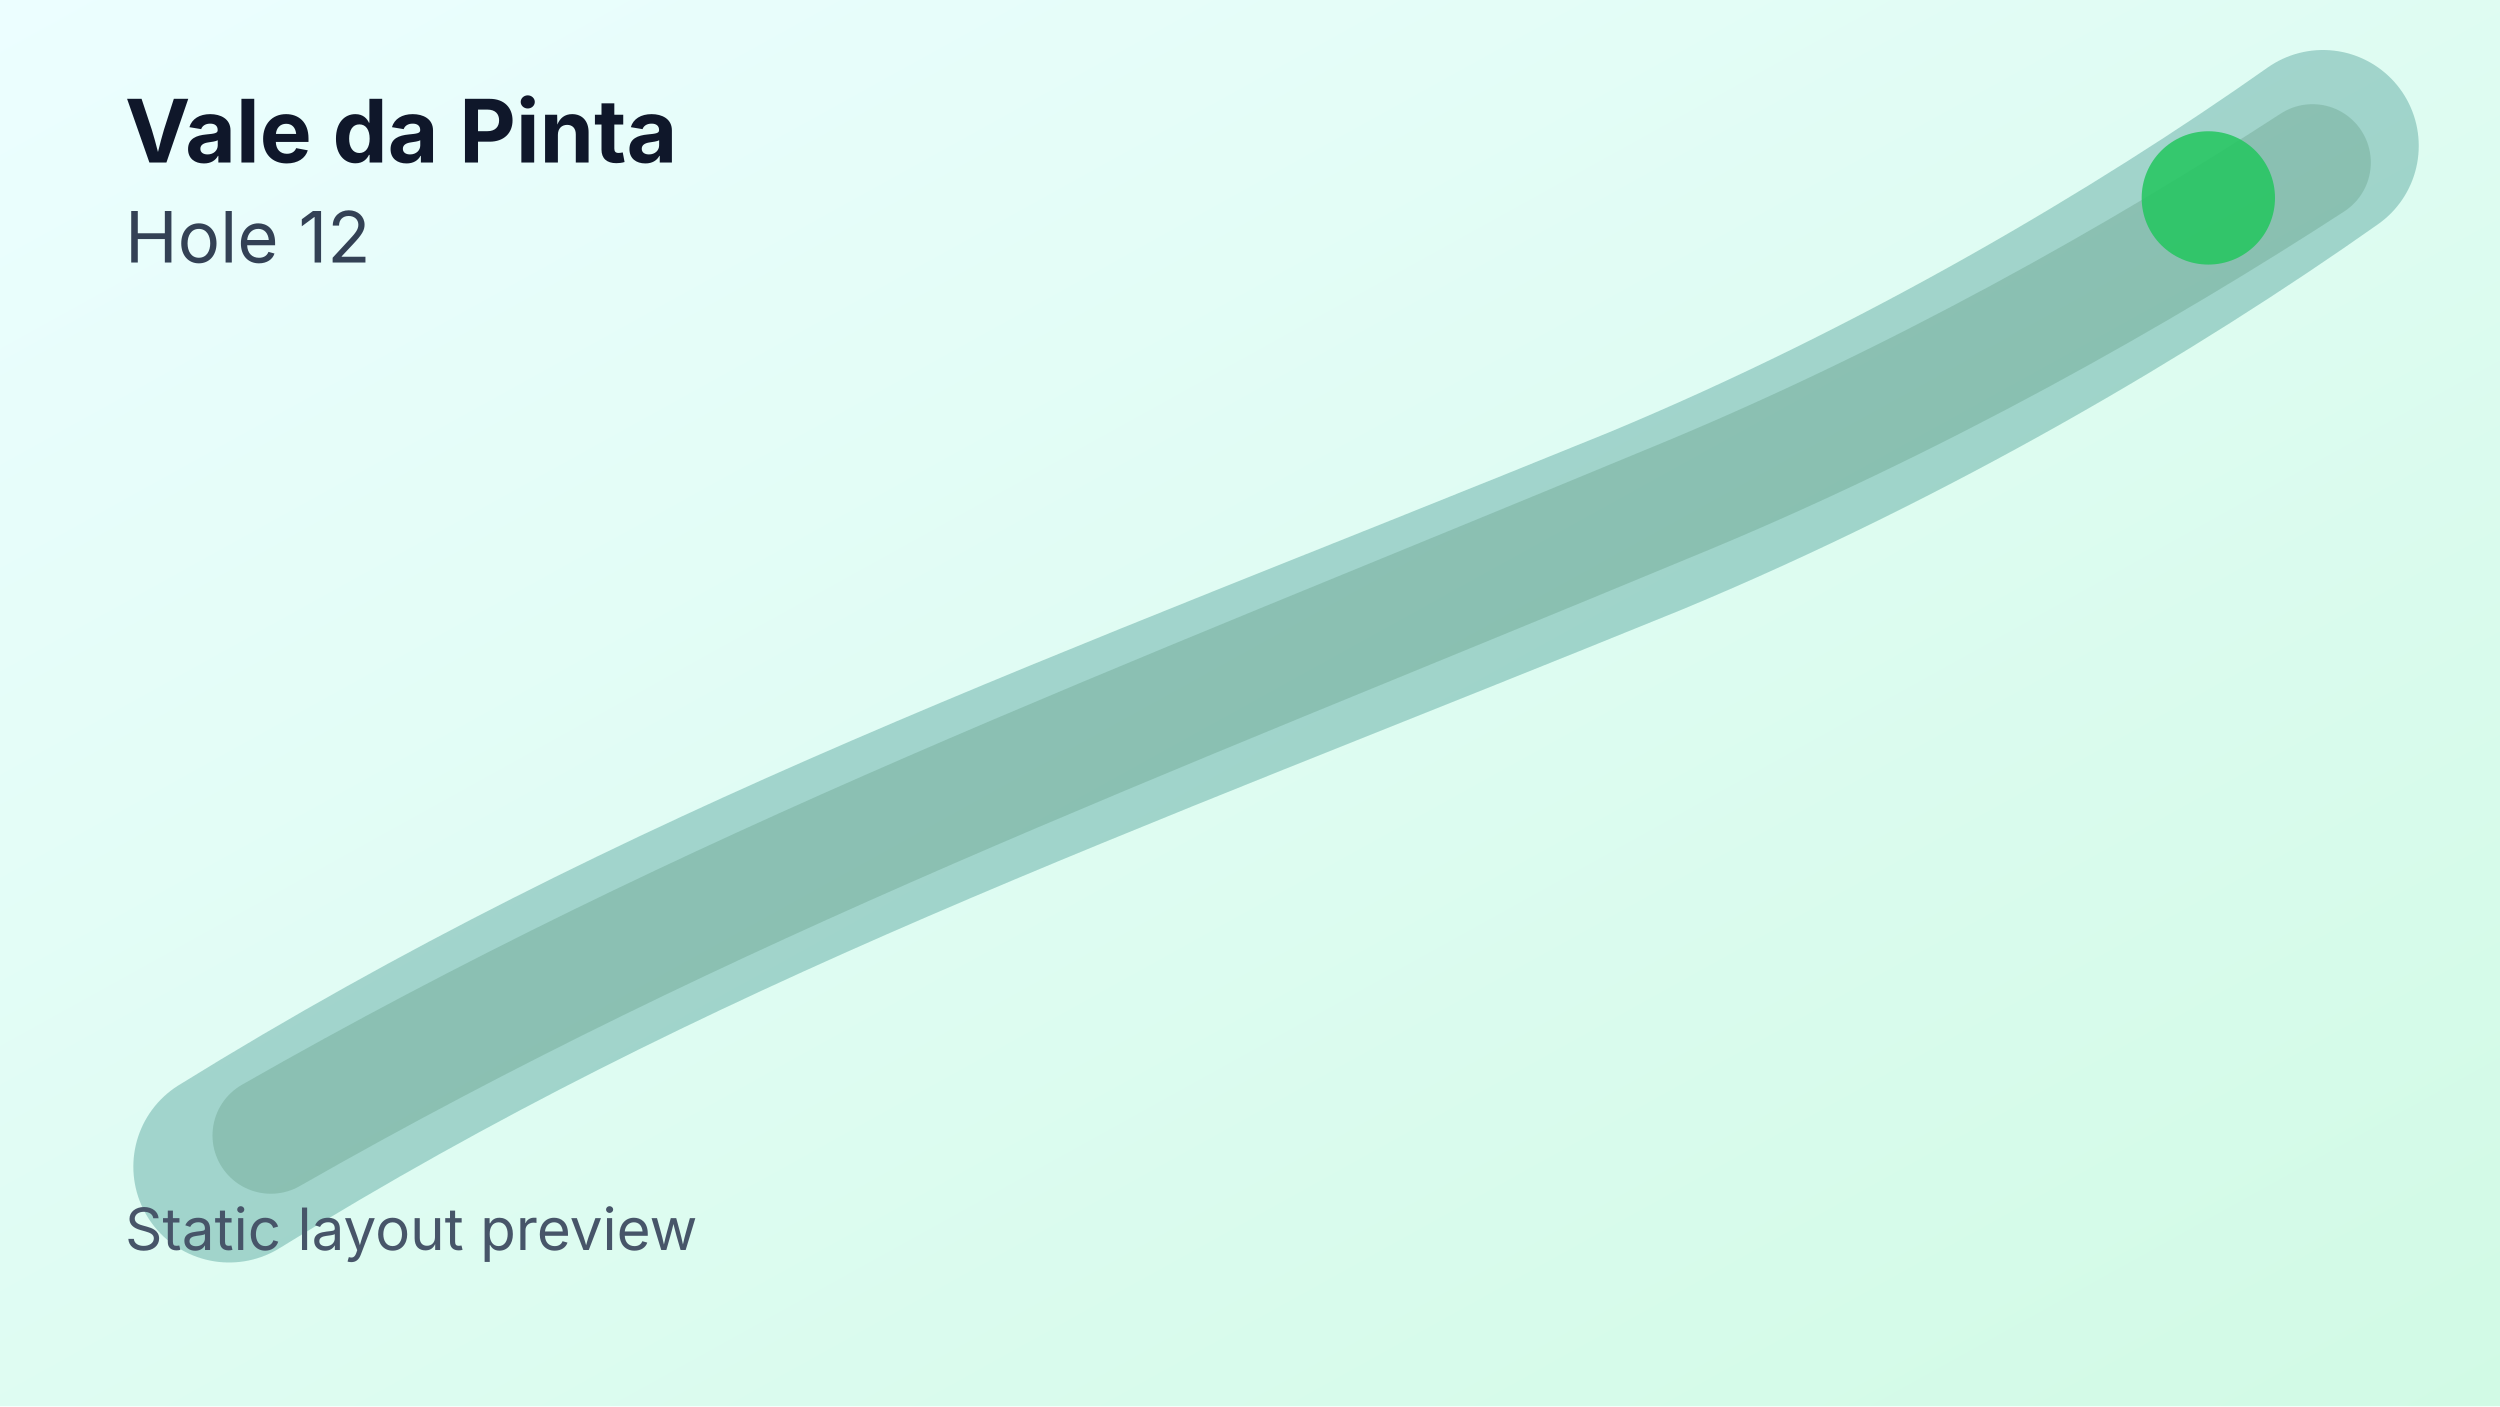
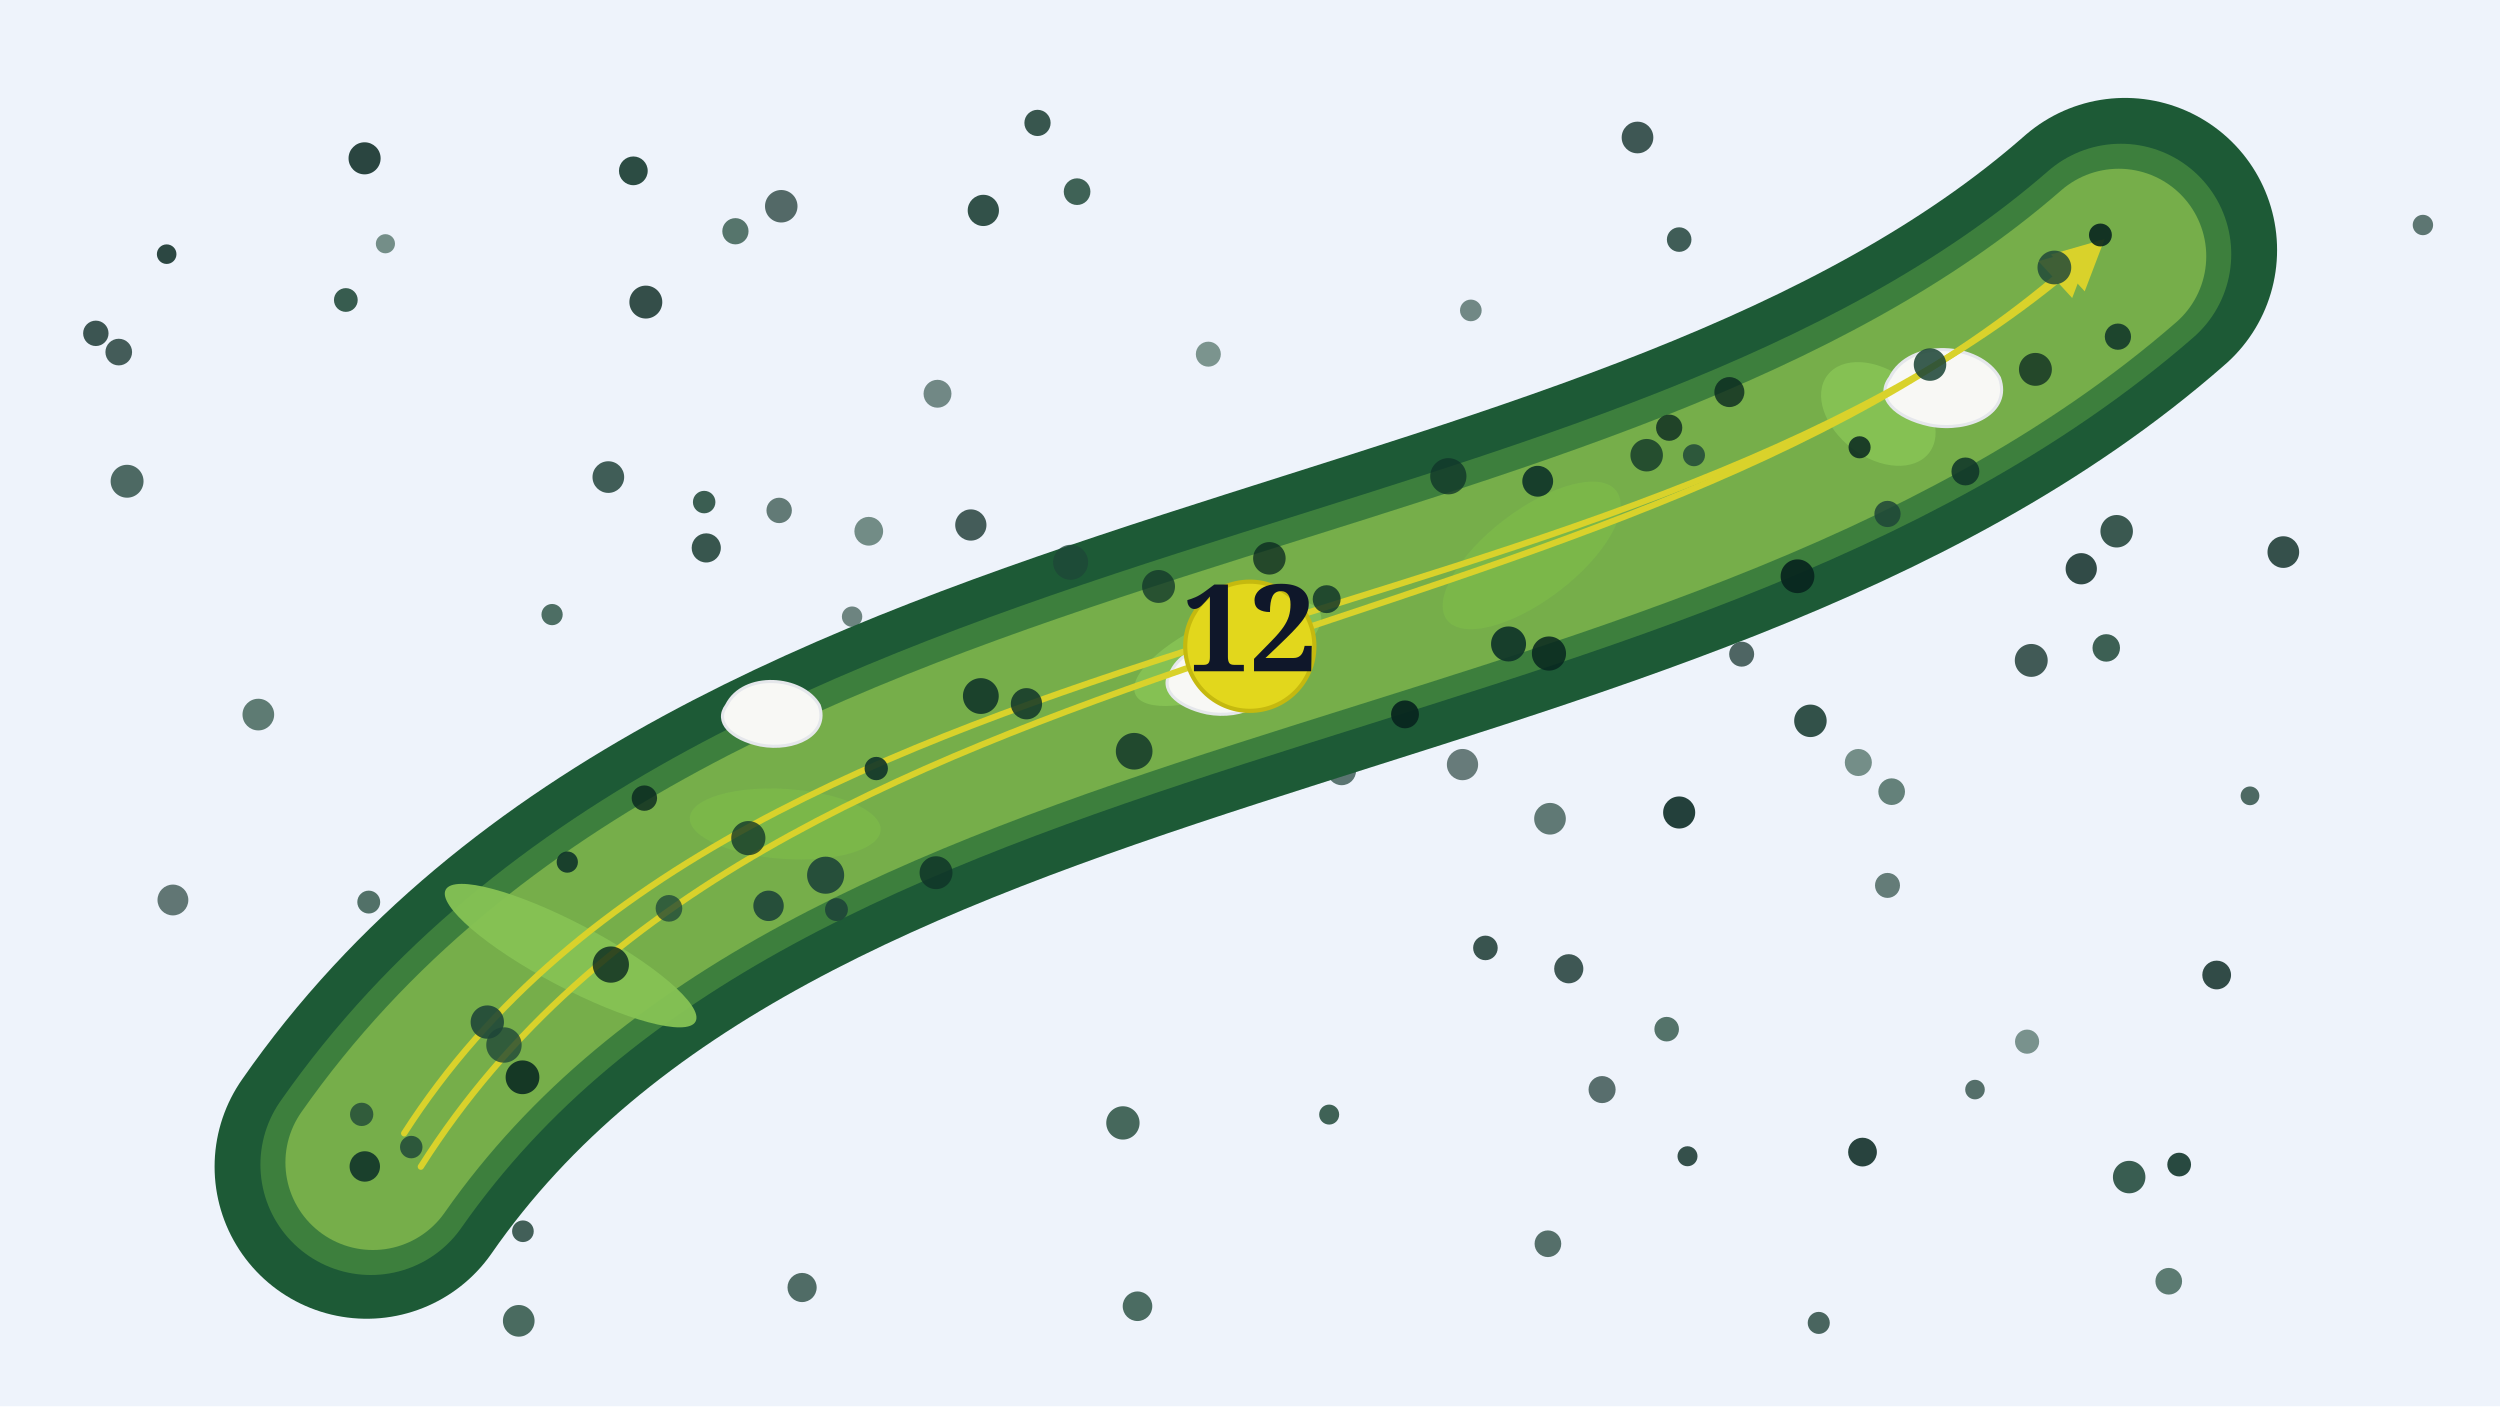
<svg xmlns="http://www.w3.org/2000/svg" viewBox="0 0 1200 675" role="img" aria-label="Vale da Pinta Hole 12">
  <defs>
-     <linearGradient id="bg" x1="0" y1="0" x2="1" y2="1">
-       <stop offset="0%" stop-color="#ecfeff" />
-       <stop offset="100%" stop-color="#d1fae5" />
-     </linearGradient>
+     <marker id="arrow" markerWidth="8" markerHeight="8" refX="7" refY="4" orient="auto">
+       <path d="M0,0 L8,4 L0,8 z" fill="#d9d22b" />
+     </marker>
  </defs>
-   <rect width="1200" height="675" fill="url(#bg)" />
-   <path d="M110 560 C320 430, 520 360, 790 250 C915 198, 1030 130, 1115 70" fill="none" stroke="#0f766e" stroke-opacity="0.30" stroke-width="92" stroke-linecap="round" />
-   <path d="M130 545 C340 425, 540 350, 800 242 C920 193, 1030 130, 1110 78" fill="none" stroke="#14532d" stroke-opacity="0.16" stroke-width="56" stroke-linecap="round" />
-   <circle cx="1060" cy="95" r="32" fill="#22c55e" fill-opacity="0.85" />
-   <text x="60" y="78" fill="#0f172a" font-family="Inter, Arial, sans-serif" font-size="42" font-weight="700">Vale da Pinta</text>
-   <text x="60" y="126" fill="#334155" font-family="Inter, Arial, sans-serif" font-size="34">Hole 12</text>
-   <text x="60" y="600" fill="#475569" font-family="Inter, Arial, sans-serif" font-size="28">Static layout preview</text>
+   <rect width="1200" height="675" fill="#eef3fb" />
+   <circle cx="166.0" cy="144.0" r="5.7" fill="#21493a" fill-opacity="0.89" />
+   <circle cx="57.0" cy="169.0" r="6.4" fill="#0b2a23" fill-opacity="0.75" />
+   <circle cx="409.0" cy="296.0" r="4.9" fill="#103429" fill-opacity="0.58" />
+   <circle cx="1046.0" cy="559.0" r="5.7" fill="#103429" fill-opacity="0.89" />
+   <circle cx="1053.0" cy="78.0" r="6.8" fill="#0b2a23" fill-opacity="0.63" />
+   <circle cx="873.0" cy="635.0" r="5.3" fill="#103429" fill-opacity="0.74" />
+   <circle cx="535.0" cy="297.0" r="5.1" fill="#0b2a23" fill-opacity="0.80" />
+   <circle cx="303.0" cy="389.0" r="7.8" fill="#103429" fill-opacity="0.64" />
+   <circle cx="806.0" cy="390.0" r="7.7" fill="#0b2a23" fill-opacity="0.89" />
+   <circle cx="229.0" cy="435.0" r="7.8" fill="#103429" fill-opacity="0.86" />
+   <circle cx="1080.0" cy="382.0" r="4.5" fill="#103429" fill-opacity="0.72" />
+   <circle cx="948.0" cy="523.0" r="4.7" fill="#103429" fill-opacity="0.69" />
+   <circle cx="80.0" cy="122.0" r="4.7" fill="#0b2a23" fill-opacity="0.85" />
+   <circle cx="375.0" cy="99.0" r="7.8" fill="#0b2a23" fill-opacity="0.68" />
+   <circle cx="46.0" cy="160.0" r="6.1" fill="#0b2a23" fill-opacity="0.78" />
+   <circle cx="911.0" cy="200.0" r="8.0" fill="#21493a" fill-opacity="0.81" />
+   <circle cx="339.0" cy="263.0" r="7.0" fill="#103429" fill-opacity="0.82" />
+   <circle cx="450.0" cy="189.0" r="6.7" fill="#103429" fill-opacity="0.56" />
+   <circle cx="638.0" cy="322.0" r="7.3" fill="#0b2a23" fill-opacity="0.61" />
+   <circle cx="786.0" cy="66.0" r="7.6" fill="#0b2a23" fill-opacity="0.77" />
+   <circle cx="417.0" cy="255.0" r="6.9" fill="#21493a" fill-opacity="0.60" />
+   <circle cx="869.0" cy="346.0" r="7.8" fill="#103429" fill-opacity="0.84" />
+   <circle cx="973.0" cy="500.0" r="5.8" fill="#21493a" fill-opacity="0.57" />
+   <circle cx="542.0" cy="339.0" r="5.3" fill="#103429" fill-opacity="0.64" />
+   <circle cx="177.0" cy="433.0" r="5.5" fill="#21493a" fill-opacity="0.76" />
+   <circle cx="357.0" cy="478.0" r="6.9" fill="#103429" fill-opacity="0.79" />
+   <circle cx="892.0" cy="366.0" r="6.5" fill="#21493a" fill-opacity="0.59" />
+   <circle cx="699.0" cy="238.0" r="5.0" fill="#103429" fill-opacity="0.59" />
+   <circle cx="539.0" cy="539.0" r="8.0" fill="#21493a" fill-opacity="0.82" />
+   <circle cx="706.0" cy="149.0" r="5.2" fill="#103429" fill-opacity="0.56" />
+   <circle cx="310.0" cy="145.0" r="7.9" fill="#0b2a23" fill-opacity="0.82" />
+   <circle cx="1041.0" cy="615.0" r="6.4" fill="#21493a" fill-opacity="0.71" />
+   <circle cx="374.0" cy="245.0" r="6.1" fill="#103429" fill-opacity="0.63" />
+   <circle cx="702.0" cy="367.0" r="7.5" fill="#0b2a23" fill-opacity="0.59" />
+   <circle cx="644.0" cy="370.0" r="6.9" fill="#103429" fill-opacity="0.66" />
+   <circle cx="570.0" cy="302.0" r="7.0" fill="#0b2a23" fill-opacity="0.89" />
+   <circle cx="580.0" cy="170.0" r="6.0" fill="#21493a" fill-opacity="0.56" />
+   <circle cx="83.0" cy="432.0" r="7.4" fill="#0b2a23" fill-opacity="0.62" />
+   <circle cx="743.0" cy="597.0" r="6.4" fill="#103429" fill-opacity="0.69" />
+   <circle cx="466.0" cy="252.0" r="7.5" fill="#0b2a23" fill-opacity="0.75" />
+   <circle cx="251.0" cy="591.0" r="5.2" fill="#103429" fill-opacity="0.77" />
+   <circle cx="1096.0" cy="265.0" r="7.6" fill="#0b2a23" fill-opacity="0.81" />
+   <circle cx="1022.0" cy="565.0" r="7.8" fill="#21493a" fill-opacity="0.88" />
+   <circle cx="744.0" cy="393.0" r="7.6" fill="#103429" fill-opacity="0.64" />
+   <circle cx="304.0" cy="82.0" r="6.9" fill="#103429" fill-opacity="0.87" />
+   <circle cx="890.0" cy="192.0" r="7.6" fill="#0b2a23" fill-opacity="0.77" />
+   <circle cx="61.0" cy="231.0" r="7.9" fill="#103429" fill-opacity="0.72" />
+   <circle cx="806.0" cy="115.0" r="5.9" fill="#103429" fill-opacity="0.78" />
+   <circle cx="327.0" cy="492.0" r="7.6" fill="#103429" fill-opacity="0.65" />
+   <circle cx="185.0" cy="117.0" r="4.6" fill="#21493a" fill-opacity="0.59" />
+   <circle cx="385.0" cy="618.0" r="7.0" fill="#103429" fill-opacity="0.71" />
+   <circle cx="265.0" cy="295.0" r="5.1" fill="#21493a" fill-opacity="0.78" />
+   <circle cx="769.0" cy="523.0" r="6.5" fill="#0b2a23" fill-opacity="0.66" />
+   <circle cx="300.0" cy="401.0" r="5.2" fill="#0b2a23" fill-opacity="0.67" />
+   <circle cx="124.0" cy="343.0" r="7.6" fill="#21493a" fill-opacity="0.70" />
+   <circle cx="350.0" cy="346.0" r="5.1" fill="#0b2a23" fill-opacity="0.69" />
+   <circle cx="836.0" cy="314.0" r="6.0" fill="#0b2a23" fill-opacity="0.70" />
+   <circle cx="894.0" cy="553.0" r="6.9" fill="#0b2a23" fill-opacity="0.87" />
+   <circle cx="498.0" cy="59.0" r="6.3" fill="#103429" fill-opacity="0.82" />
+   <circle cx="1064.0" cy="468.0" r="6.9" fill="#0b2a23" fill-opacity="0.83" />
+   <circle cx="185.0" cy="586.0" r="7.3" fill="#103429" fill-opacity="0.68" />
+   <circle cx="713.0" cy="455.0" r="5.9" fill="#0b2a23" fill-opacity="0.79" />
+   <circle cx="1016.0" cy="167.0" r="6.4" fill="#103429" fill-opacity="0.62" />
+   <circle cx="764.0" cy="296.0" r="7.6" fill="#21493a" fill-opacity="0.59" />
+   <circle cx="615.0" cy="292.0" r="5.8" fill="#103429" fill-opacity="0.86" />
+   <circle cx="906.0" cy="425.0" r="6.0" fill="#103429" fill-opacity="0.62" />
+   <circle cx="908.0" cy="380.0" r="6.4" fill="#21493a" fill-opacity="0.67" />
+   <circle cx="810.0" cy="555.0" r="4.8" fill="#0b2a23" fill-opacity="0.81" />
+   <circle cx="753.0" cy="465.0" r="7.0" fill="#0b2a23" fill-opacity="0.77" />
+   <circle cx="800.0" cy="494.0" r="5.9" fill="#21493a" fill-opacity="0.75" />
+   <circle cx="517.0" cy="92.0" r="6.4" fill="#21493a" fill-opacity="0.85" />
+   <circle cx="546.0" cy="627.0" r="7.1" fill="#21493a" fill-opacity="0.79" />
+   <circle cx="1001.0" cy="139.0" r="5.8" fill="#0b2a23" fill-opacity="0.74" />
+   <circle cx="975.0" cy="317.0" r="7.9" fill="#0b2a23" fill-opacity="0.76" />
+   <circle cx="638.0" cy="535.0" r="4.8" fill="#21493a" fill-opacity="0.85" />
+   <circle cx="292.0" cy="229.0" r="7.6" fill="#103429" fill-opacity="0.78" />
+   <circle cx="1011.0" cy="311.0" r="6.6" fill="#21493a" fill-opacity="0.86" />
+   <circle cx="1163.0" cy="108.0" r="4.9" fill="#103429" fill-opacity="0.65" />
+   <circle cx="999.0" cy="273.0" r="7.5" fill="#0b2a23" fill-opacity="0.83" />
+   <circle cx="991.0" cy="76.0" r="5.7" fill="#103429" fill-opacity="0.78" />
+   <circle cx="472.0" cy="101.0" r="7.5" fill="#103429" fill-opacity="0.84" />
+   <circle cx="175.0" cy="76.0" r="7.7" fill="#0b2a23" fill-opacity="0.86" />
+   <circle cx="485.0" cy="368.0" r="7.9" fill="#21493a" fill-opacity="0.60" />
+   <circle cx="338.0" cy="241.0" r="5.4" fill="#21493a" fill-opacity="0.87" />
+   <circle cx="718.0" cy="225.0" r="6.0" fill="#21493a" fill-opacity="0.89" />
+   <circle cx="550.0" cy="311.0" r="6.5" fill="#21493a" fill-opacity="0.63" />
+   <circle cx="1016.0" cy="255.0" r="7.8" fill="#103429" fill-opacity="0.81" />
+   <circle cx="353.0" cy="111.0" r="6.3" fill="#21493a" fill-opacity="0.74" />
+   <circle cx="350.0" cy="462.0" r="5.1" fill="#0b2a23" fill-opacity="0.64" />
+   <circle cx="249.0" cy="634.0" r="7.6" fill="#21493a" fill-opacity="0.80" />
+   <path d="M 176 560 C 360 295, 790 322, 1020 120" fill="none" stroke="#1d5a36" stroke-width="146" stroke-linecap="round" />
+   <path d="M 178 559 C 364 293, 787 323, 1018 122" fill="none" stroke="#3d7f3d" stroke-width="106" stroke-linecap="round" fill-opacity="0.96" />
+   <path d="M 179 558 C 364 294, 786 324, 1017 123" fill="none" stroke="#76ae4a" stroke-width="84" stroke-linecap="round" fill-opacity="0.92" />
+   <ellipse cx="273.9" cy="458.7" rx="67.8" ry="15.4" fill="#86c254" transform="rotate(27.8 273.9 458.7)" fill-opacity="0.95" />
+   <ellipse cx="376.9" cy="395.5" rx="45.9" ry="16.8" fill="#7bb84a" transform="rotate(3.8 376.9 395.5)" fill-opacity="0.95" />
+   <ellipse cx="589.3" cy="313.6" rx="48.5" ry="17.4" fill="#86c254" transform="rotate(-23.9 589.3 313.6)" fill-opacity="0.95" />
+   <ellipse cx="735.2" cy="266.6" rx="51.1" ry="21.6" fill="#7bb84a" transform="rotate(-37.3 735.2 266.6)" fill-opacity="0.95" />
+   <ellipse cx="901.6" cy="198.7" rx="30.7" ry="20.8" fill="#86c254" transform="rotate(37.3 901.6 198.7)" fill-opacity="0.95" />
+   <path d="M 348.8 338.5 C 356.9 322.3, 385.1 324.4, 393.2 338.5 C 398.2 352.6, 381.1 360.6, 365.0 357.6 C 350.9 354.6, 342.8 346.5, 348.8 338.5 Z" fill="#f8f8f5" stroke="#e5e7eb" stroke-width="1.5" />
+   <path d="M 562.3 322.1 C 570.8 305.2, 600.4 307.3, 608.9 322.1 C 614.2 336.9, 596.2 345.4, 579.3 342.2 C 564.5 339.0, 556.0 330.6, 562.3 322.1 Z" fill="#f8f8f5" stroke="#e5e7eb" stroke-width="1.5" />
+   <path d="M 907.2 181.3 C 916.7 162.2, 950.2 164.5, 959.7 181.3 C 965.7 198.0, 945.4 207.6, 926.3 204.0 C 909.6 200.4, 900.0 190.8, 907.2 181.3 Z" fill="#f8f8f5" stroke="#e5e7eb" stroke-width="1.5" />
+   <path d="M 194.0 544.0 C 360.0 285.4, 790.0 317.2, 1008.0 116.8" fill="none" stroke="#d9d22b" stroke-width="3" marker-end="url(#arrow)" stroke-linecap="round" />
+   <path d="M 202.0 560.0 C 370.0 295.0, 782.0 322.0, 1002.0 120.0" fill="none" stroke="#d9d22b" stroke-width="3" marker-end="url(#arrow)" stroke-linecap="round" />
+   <circle cx="173.6" cy="534.9" r="5.6" fill="#1e4638" fill-opacity="0.78" />
+   <circle cx="175.1" cy="559.9" r="7.3" fill="#103529" fill-opacity="0.90" />
+   <circle cx="197.4" cy="550.6" r="5.4" fill="#1e4638" fill-opacity="0.82" />
+   <circle cx="233.9" cy="490.6" r="8.0" fill="#1e4638" fill-opacity="0.88" />
+   <circle cx="241.9" cy="501.6" r="8.5" fill="#1e4638" fill-opacity="0.78" />
+   <circle cx="250.8" cy="517.1" r="8.1" fill="#08261f" fill-opacity="0.87" />
+   <circle cx="272.3" cy="413.8" r="5.1" fill="#103529" fill-opacity="0.91" />
+   <circle cx="293.2" cy="463.0" r="8.7" fill="#08261f" fill-opacity="0.80" />
+   <circle cx="309.3" cy="383.1" r="6.1" fill="#08261f" fill-opacity="0.80" />
+   <circle cx="321.1" cy="436.0" r="6.4" fill="#1e4638" fill-opacity="0.76" />
+   <circle cx="359.2" cy="402.3" r="8.2" fill="#103529" fill-opacity="0.77" />
+   <circle cx="368.9" cy="434.8" r="7.3" fill="#1e4638" fill-opacity="0.91" />
+   <circle cx="401.5" cy="436.6" r="5.5" fill="#1e4638" fill-opacity="0.91" />
+   <circle cx="396.3" cy="420.1" r="8.9" fill="#1e4638" fill-opacity="0.91" />
+   <circle cx="420.6" cy="368.9" r="5.6" fill="#103529" fill-opacity="0.90" />
+   <circle cx="449.3" cy="418.9" r="7.9" fill="#103529" fill-opacity="0.85" />
+   <circle cx="470.8" cy="334.1" r="8.6" fill="#103529" fill-opacity="0.89" />
+   <circle cx="492.7" cy="337.8" r="7.5" fill="#103529" fill-opacity="0.84" />
+   <circle cx="513.9" cy="269.9" r="8.4" fill="#1e4638" fill-opacity="0.76" />
+   <circle cx="544.4" cy="360.6" r="8.8" fill="#103529" fill-opacity="0.83" />
+   <circle cx="556.1" cy="281.5" r="7.9" fill="#103529" fill-opacity="0.76" />
+   <circle cx="600.9" cy="305.4" r="5.5" fill="#103529" fill-opacity="0.80" />
+   <circle cx="609.3" cy="268.0" r="7.8" fill="#08261f" fill-opacity="0.75" />
+   <circle cx="636.8" cy="287.6" r="6.7" fill="#103529" fill-opacity="0.83" />
+   <circle cx="674.4" cy="342.9" r="6.7" fill="#08261f" fill-opacity="0.93" />
+   <circle cx="695.2" cy="228.6" r="8.7" fill="#103529" fill-opacity="0.78" />
+   <circle cx="724.1" cy="309.1" r="8.4" fill="#103529" fill-opacity="0.92" />
+   <circle cx="738.1" cy="231.0" r="7.4" fill="#103529" fill-opacity="0.92" />
+   <circle cx="743.5" cy="313.7" r="8.2" fill="#08261f" fill-opacity="0.85" />
+   <circle cx="790.4" cy="218.5" r="7.8" fill="#103529" fill-opacity="0.79" />
+   <circle cx="801.2" cy="205.3" r="6.3" fill="#08261f" fill-opacity="0.78" />
+   <circle cx="813.1" cy="218.5" r="5.3" fill="#1e4638" fill-opacity="0.82" />
+   <circle cx="830.1" cy="188.2" r="7.2" fill="#08261f" fill-opacity="0.78" />
+   <circle cx="862.8" cy="276.6" r="8.1" fill="#08261f" fill-opacity="0.93" />
+   <circle cx="892.6" cy="214.7" r="5.3" fill="#08261f" fill-opacity="0.84" />
+   <circle cx="906.0" cy="246.7" r="6.3" fill="#1e4638" fill-opacity="0.85" />
+   <circle cx="926.4" cy="175.0" r="7.8" fill="#1e4638" fill-opacity="0.87" />
+   <circle cx="943.4" cy="226.3" r="6.7" fill="#103529" fill-opacity="0.87" />
+   <circle cx="977.0" cy="177.3" r="7.9" fill="#08261f" fill-opacity="0.75" />
+   <circle cx="986.1" cy="128.4" r="8.1" fill="#1e4638" fill-opacity="0.82" />
+   <circle cx="1008.2" cy="112.8" r="5.5" fill="#08261f" fill-opacity="0.90" />
+   <circle cx="1016.6" cy="161.6" r="6.3" fill="#103529" fill-opacity="0.86" />
+   <circle cx="599.9" cy="310.2" r="31" fill="#e2d71c" stroke="#c5b90f" stroke-width="2" />
+   <text x="599.9" y="322.2" text-anchor="middle" fill="#0f172a" font-family="Georgia, serif" font-size="58" font-weight="700">12</text>
</svg>
